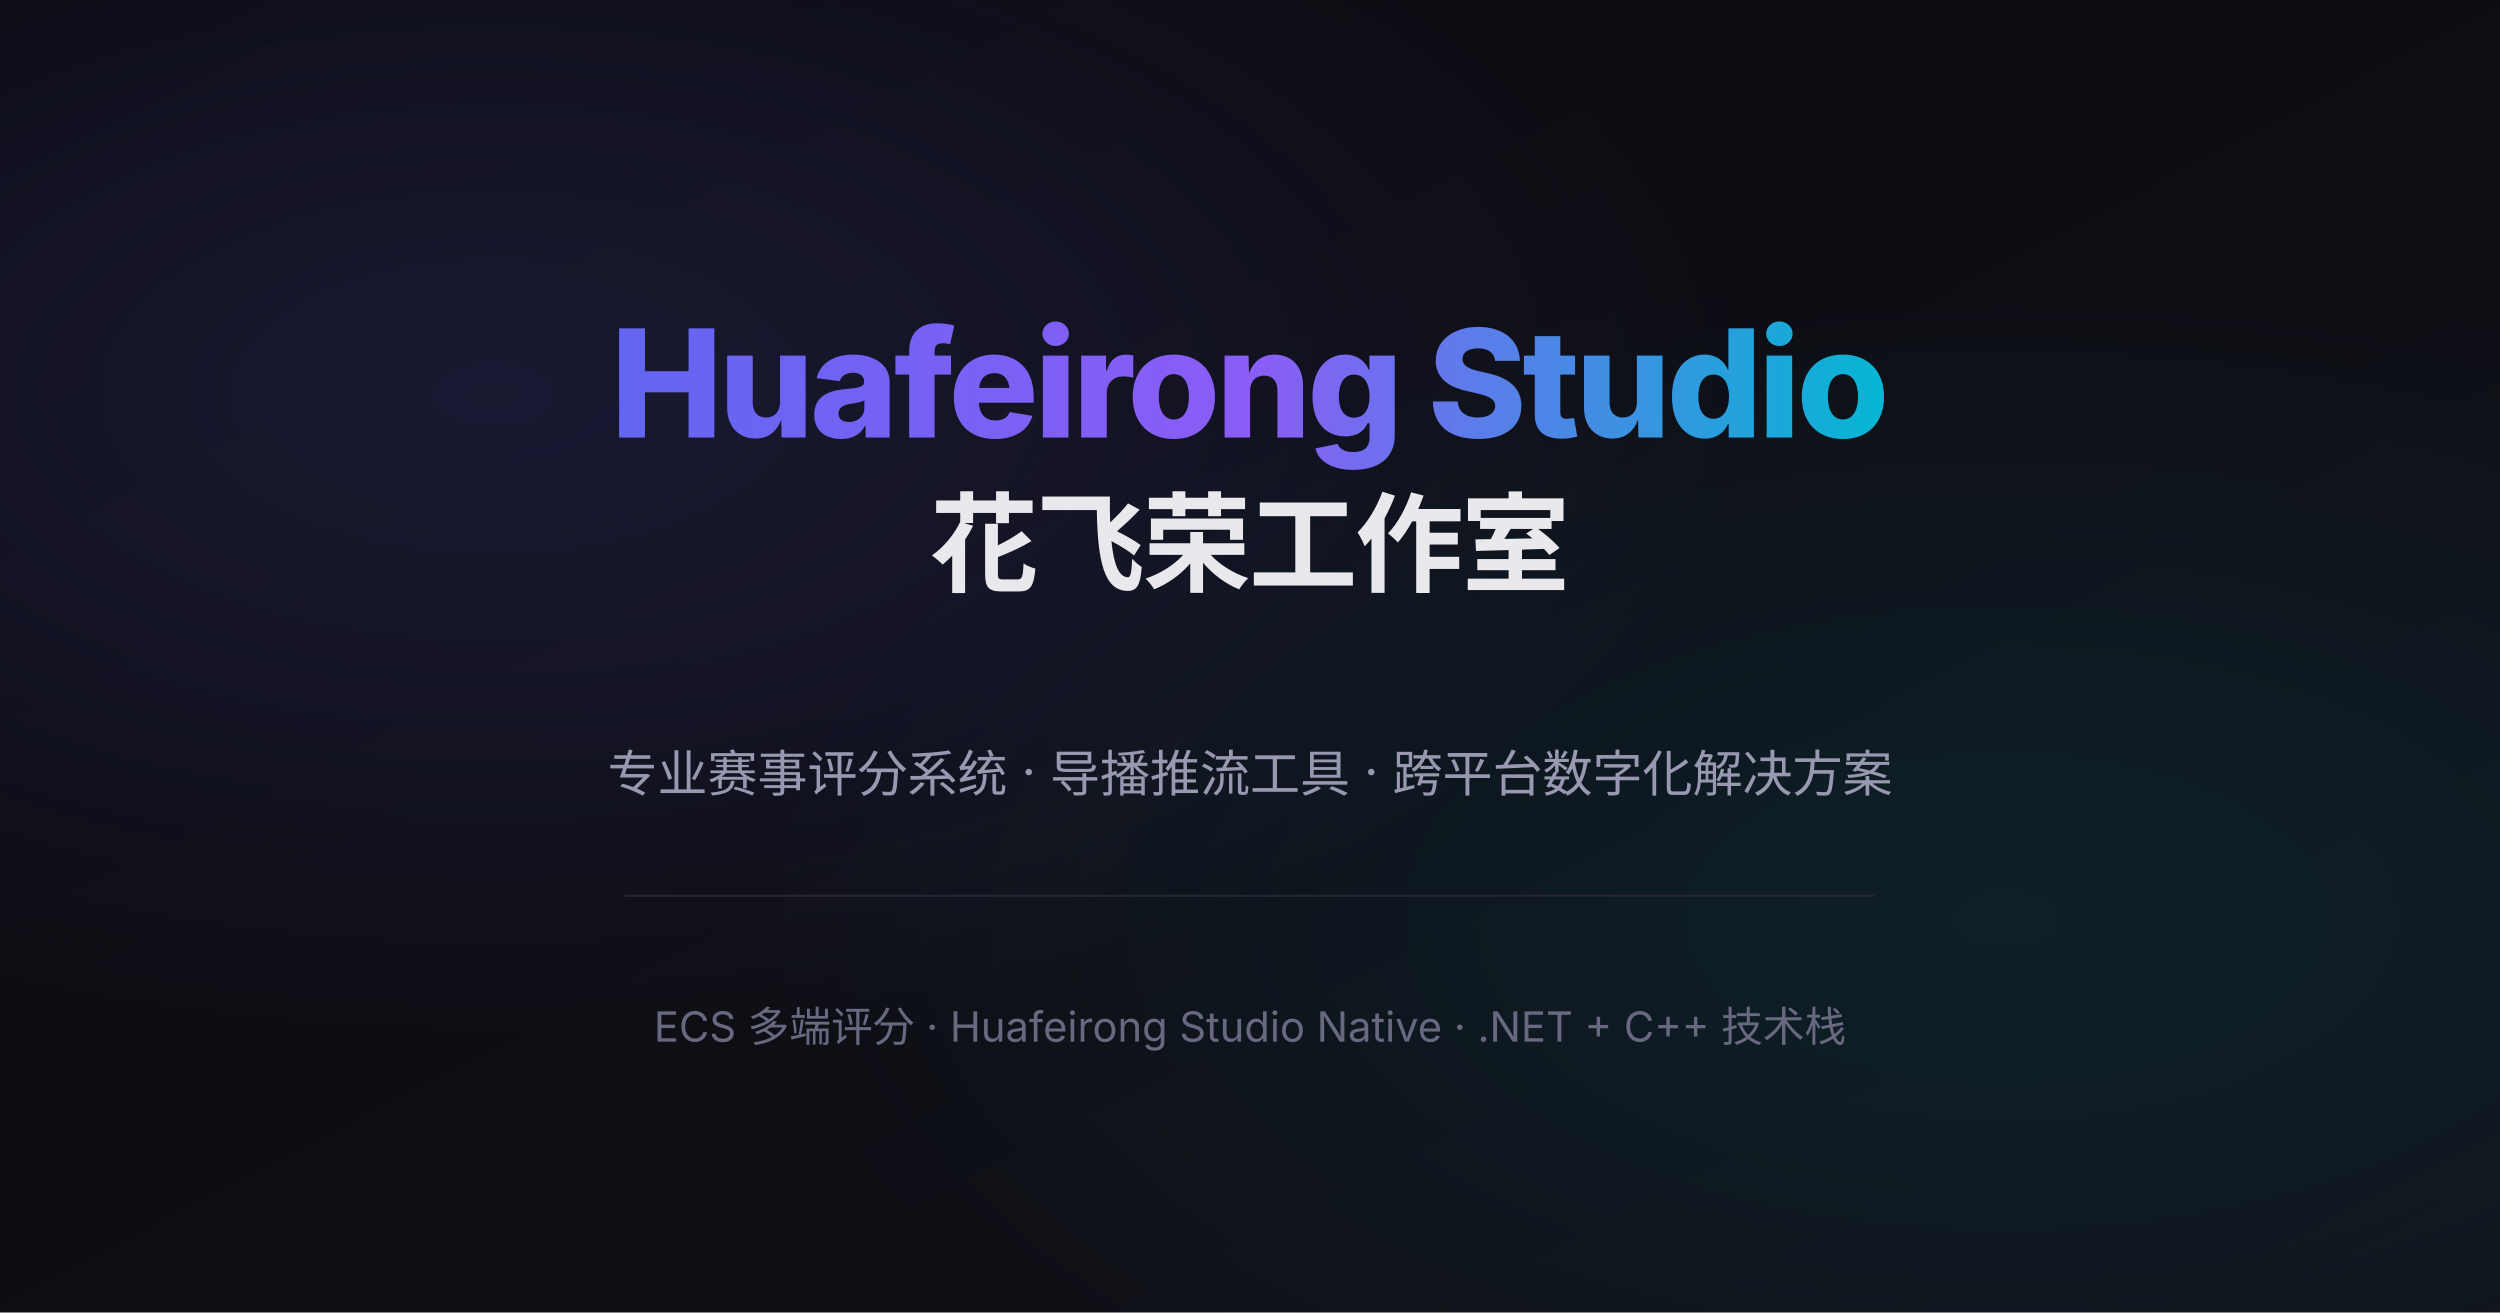
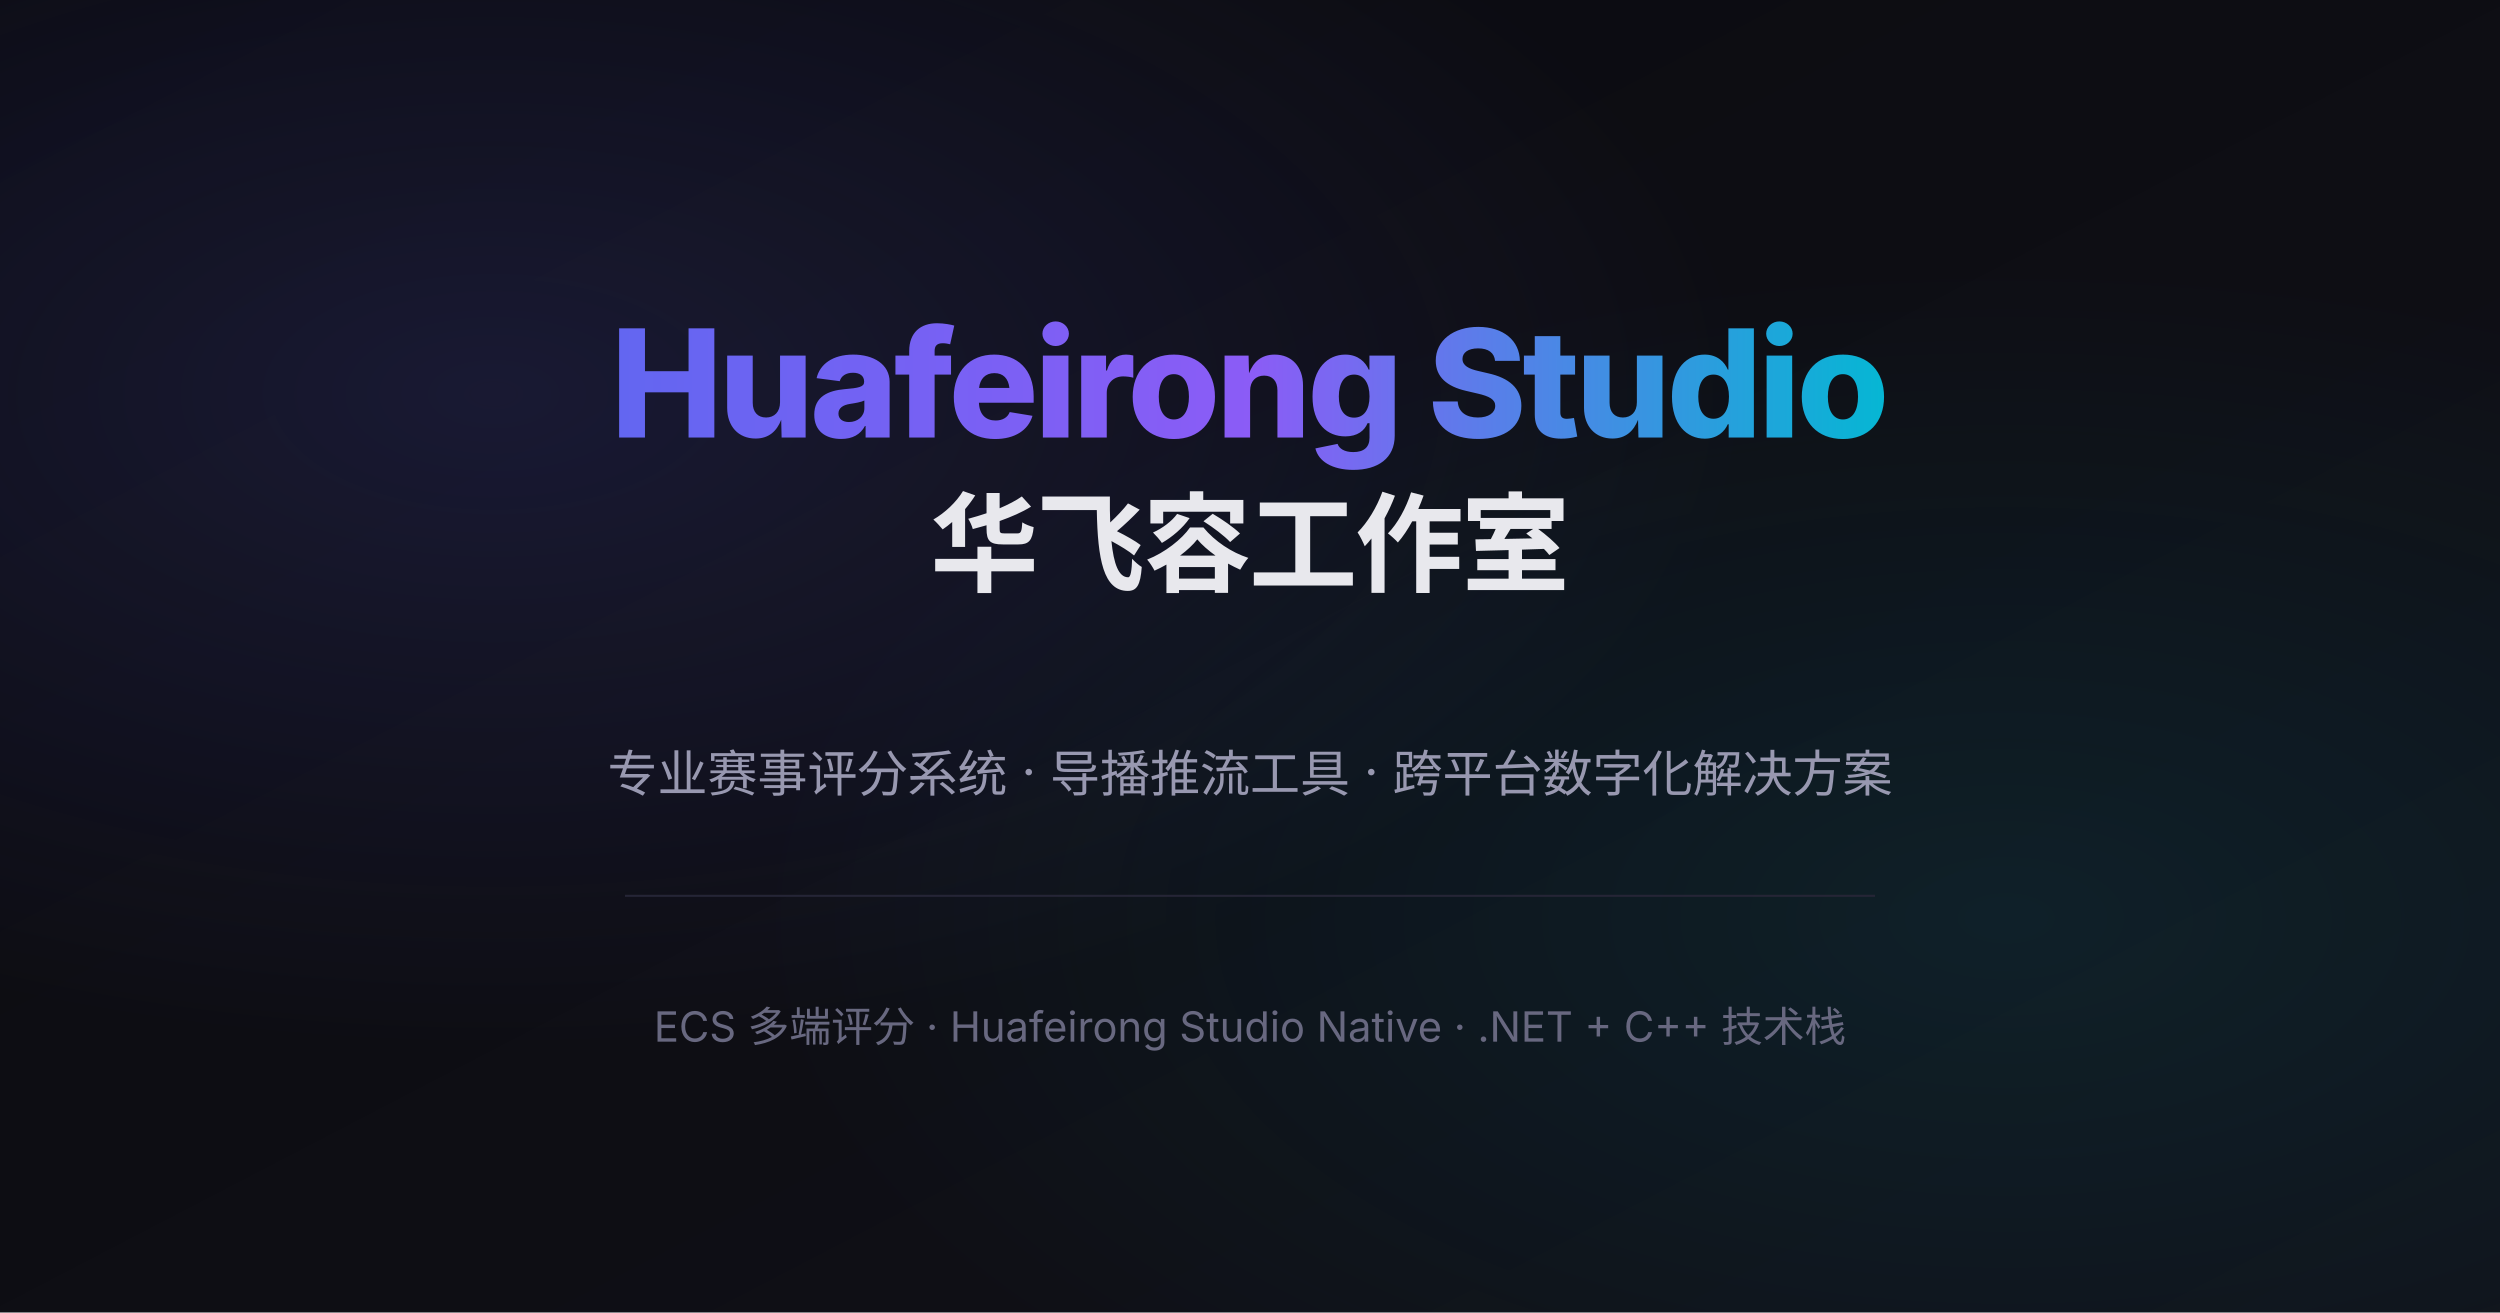
<svg xmlns="http://www.w3.org/2000/svg" width="1200" height="630" viewBox="0 0 1200 630">
  <defs>
    <linearGradient id="bg" x1="0" y1="0" x2="1" y2="1">
      <stop offset="0%" stop-color="#0a0a0f" />
      <stop offset="100%" stop-color="#111118" />
    </linearGradient>
    <linearGradient id="text" x1="0" y1="0" x2="1" y2="0">
      <stop offset="0%" stop-color="#6366f1" />
      <stop offset="50%" stop-color="#8b5cf6" />
      <stop offset="100%" stop-color="#06b6d4" />
    </linearGradient>
    <radialGradient id="glow1" cx="20%" cy="30%">
      <stop offset="0%" stop-color="#6366f1" stop-opacity="0.15" />
      <stop offset="100%" stop-color="#6366f1" stop-opacity="0" />
    </radialGradient>
    <radialGradient id="glow2" cx="80%" cy="70%">
      <stop offset="0%" stop-color="#06b6d4" stop-opacity="0.1" />
      <stop offset="100%" stop-color="#06b6d4" stop-opacity="0" />
    </radialGradient>
  </defs>
  <rect width="1200" height="630" fill="url(#bg)" />
  <rect width="1200" height="630" fill="url(#glow1)" />
  <rect width="1200" height="630" fill="url(#glow2)" />
  <text x="600" y="210" text-anchor="middle" font-family="Inter,Noto Sans SC,sans-serif" font-size="72" font-weight="800" fill="url(#text)" letter-spacing="-2">Huafeirong Studio</text>
-   <text x="600" y="280" text-anchor="middle" font-family="Noto Sans SC,Inter,sans-serif" font-size="52" font-weight="700" fill="#e8e8ed" letter-spacing="-1">花飞荣工作室</text>
+   <text x="600" y="280" text-anchor="middle" font-family="Noto Sans SC,Inter,sans-serif" font-size="52" font-weight="700" fill="#e8e8ed" letter-spacing="-1">华飞容工作室</text>
  <text x="600" y="380" text-anchor="middle" font-family="Noto Sans SC,Inter,sans-serif" font-size="24" fill="#9898b0">专业赛事评分系统  ·  导播推流工具  ·  跨平台数字化解决方案</text>
  <line x1="300" y1="430" x2="900" y2="430" stroke="#252536" stroke-width="1" />
  <text x="600" y="500" text-anchor="middle" font-family="Inter,Noto Sans SC,sans-serif" font-size="20" fill="#686880">ECS 多端评分  ·  Huafeirong Studio Native  ·  .NET + C++ 技术栈</text>
</svg>
